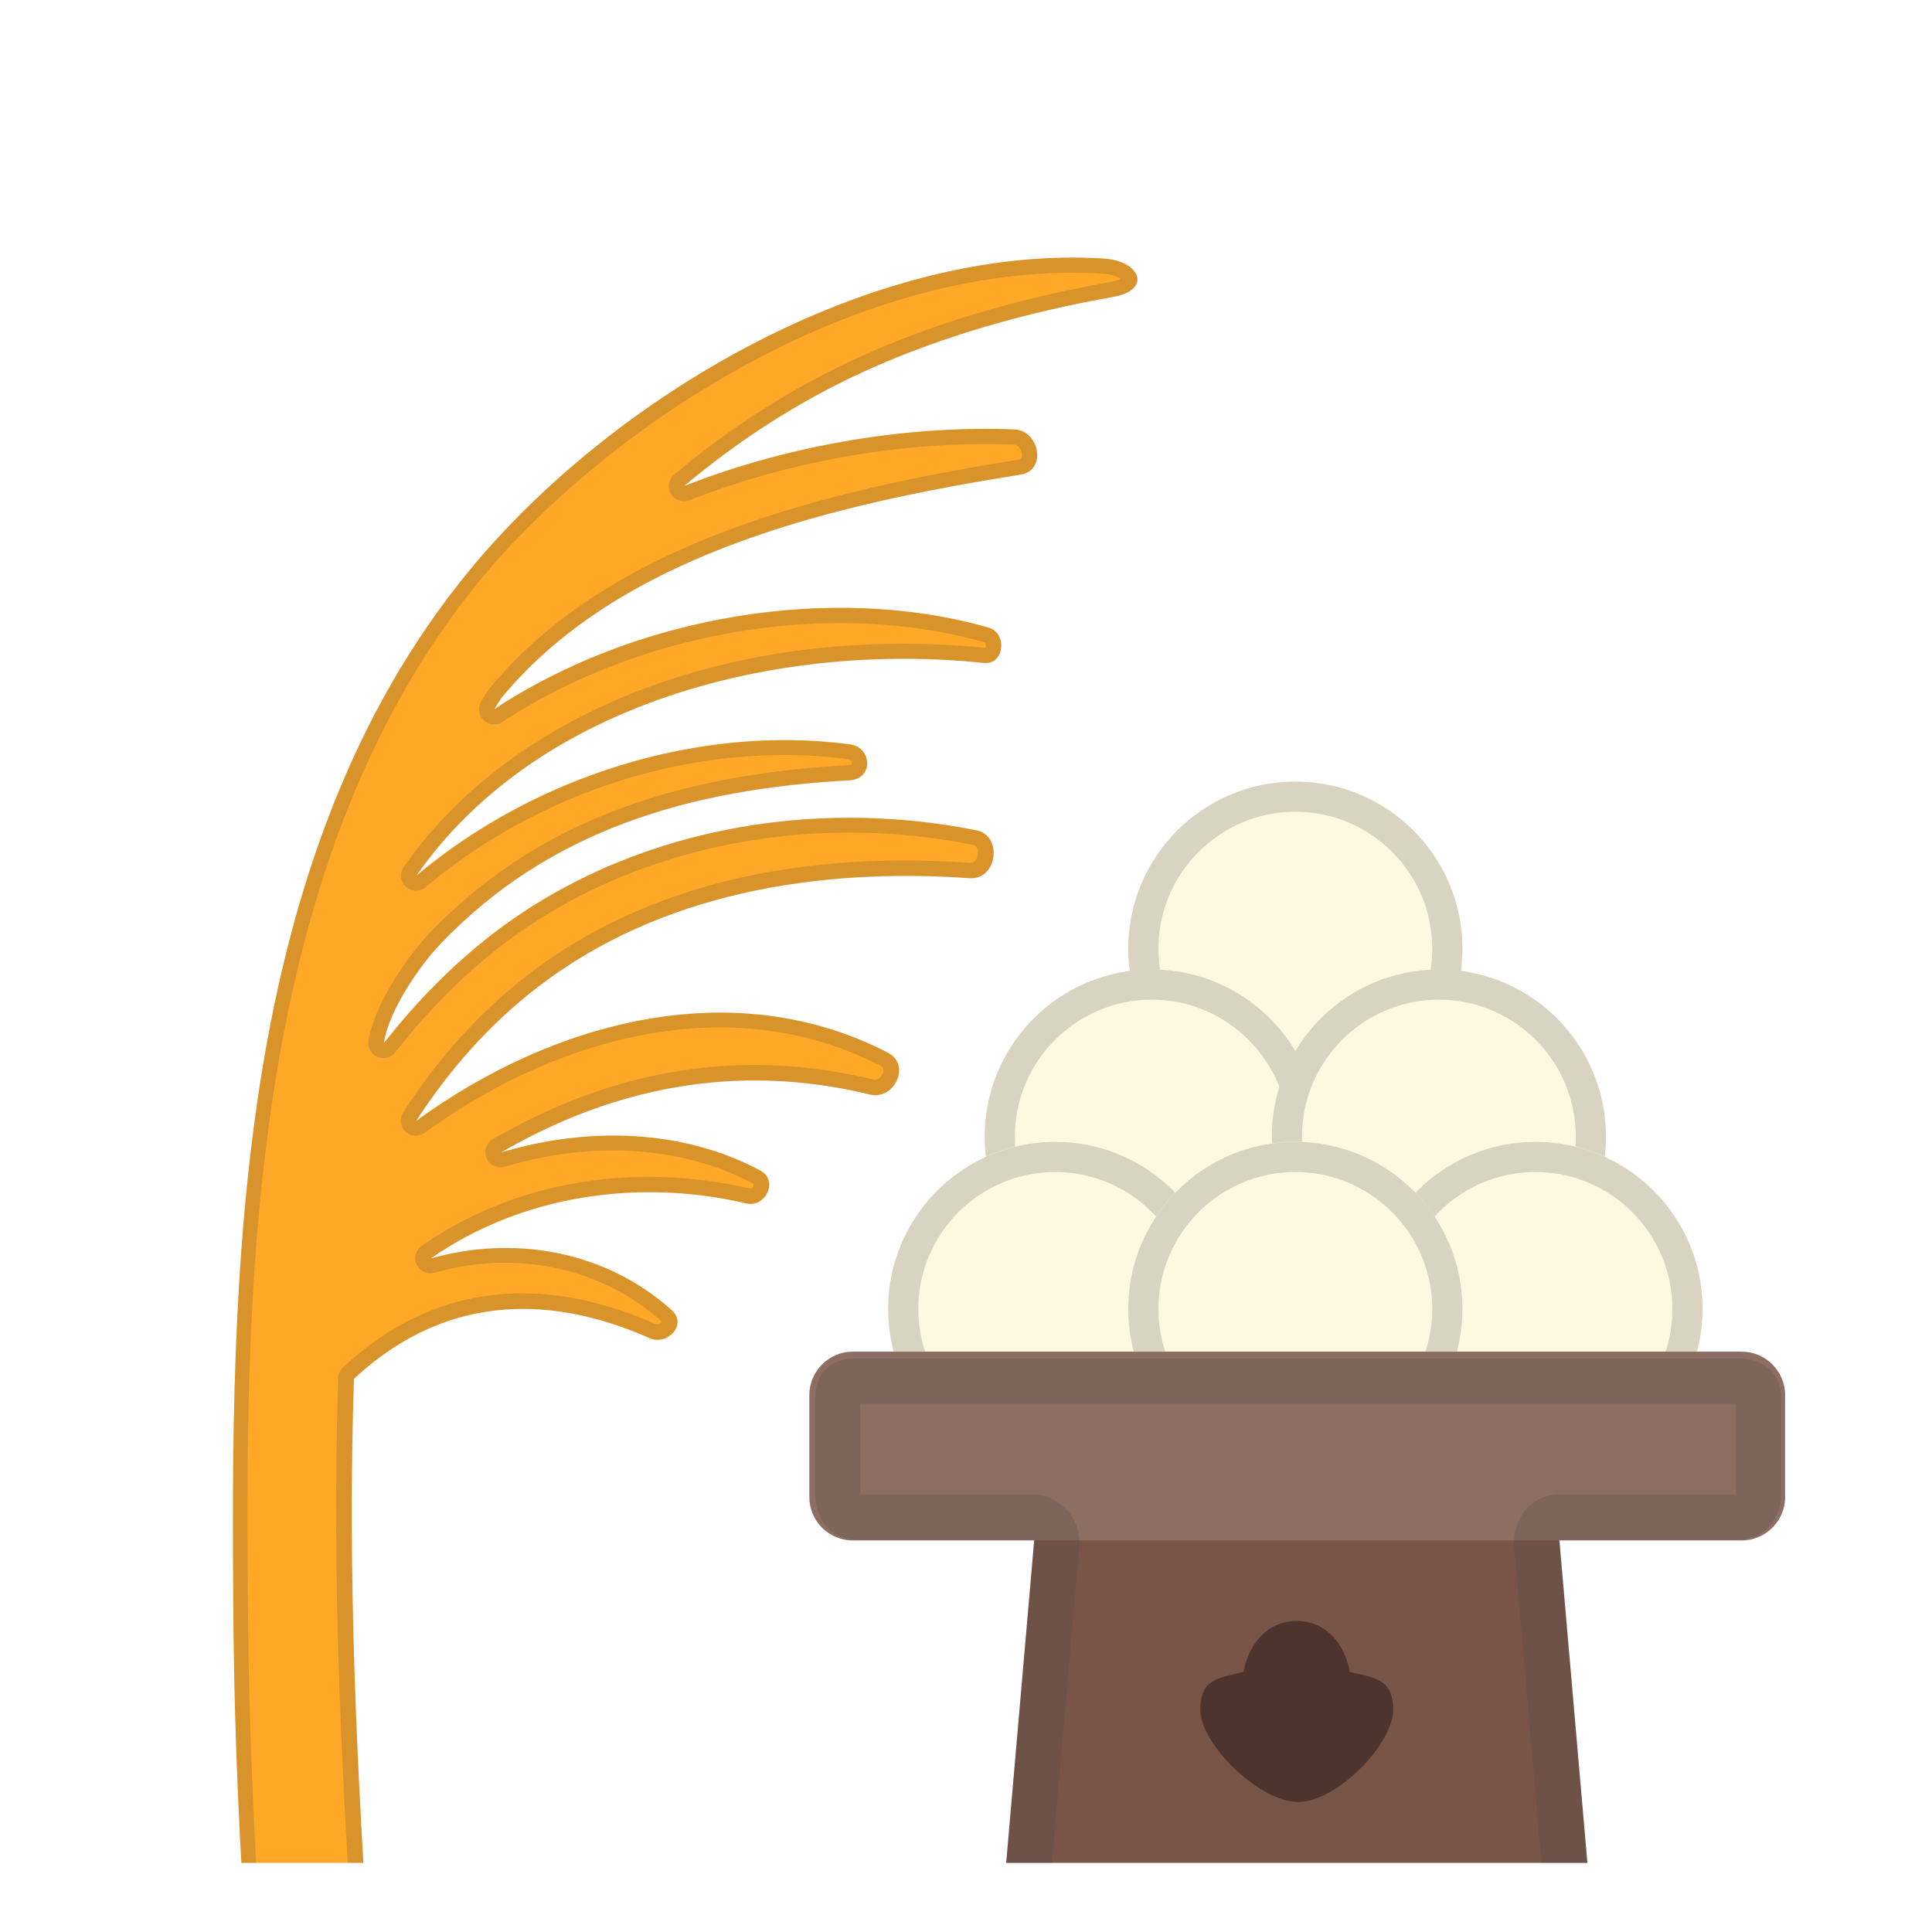
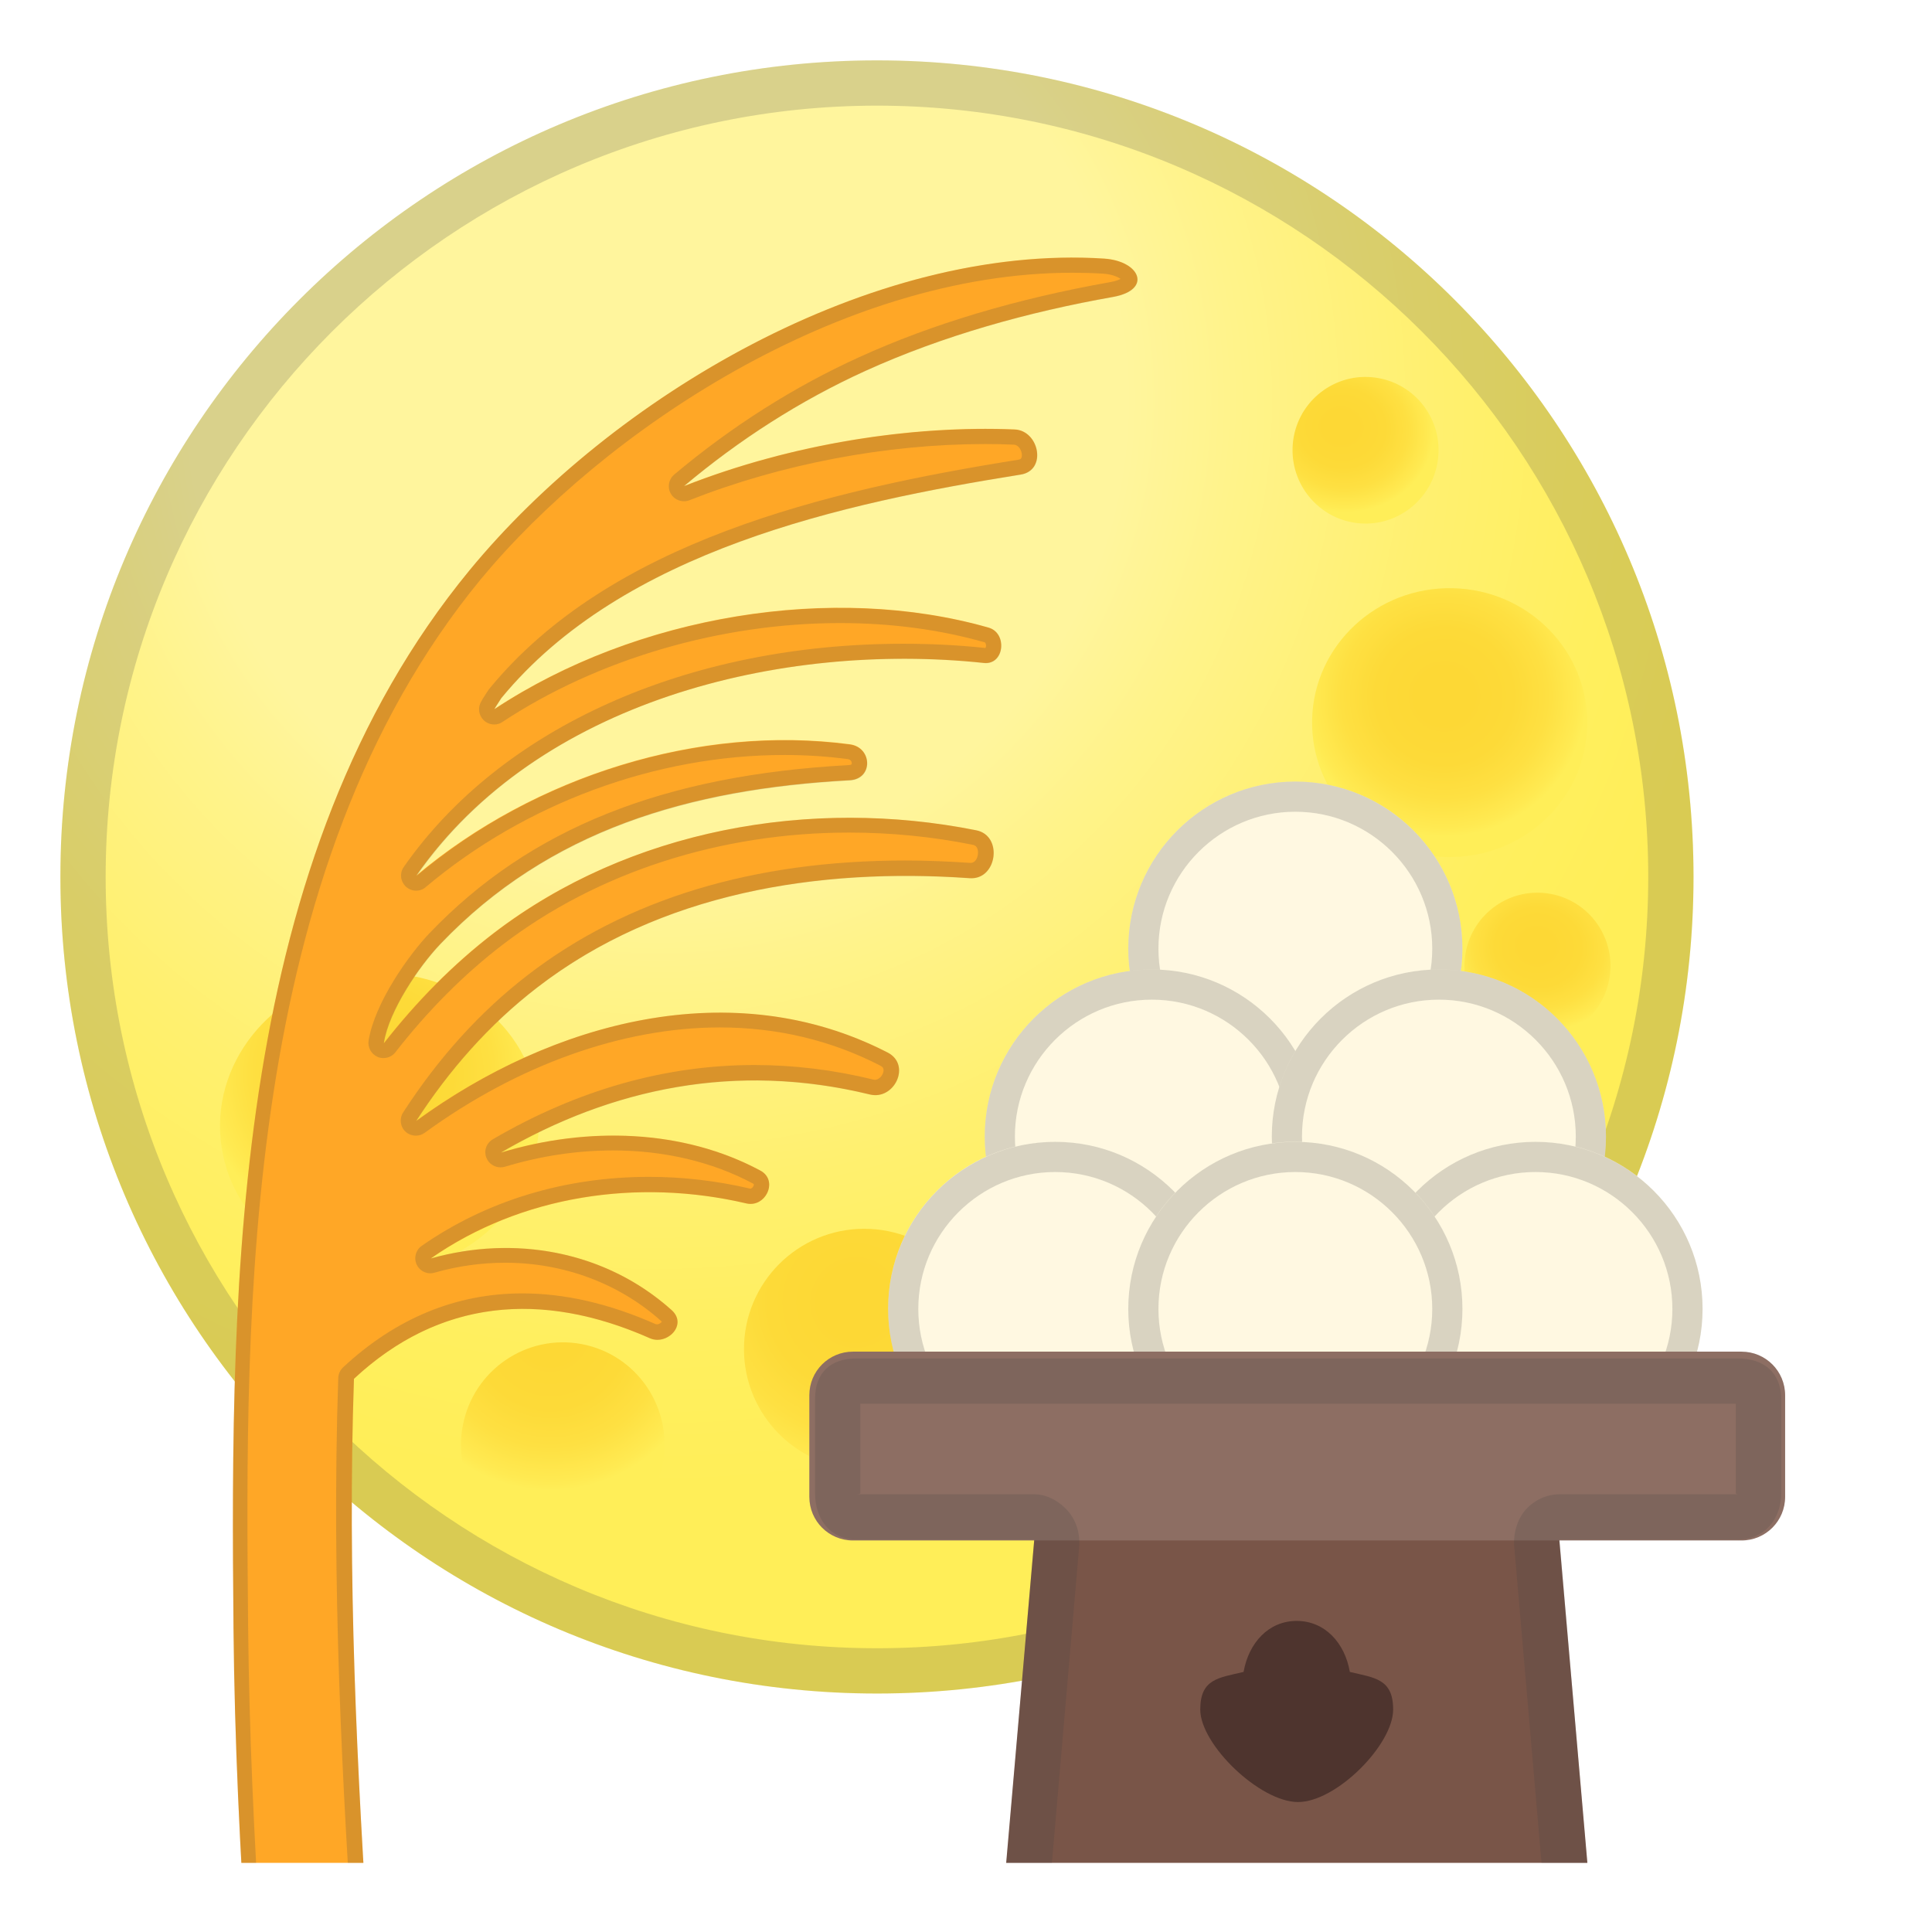
<svg xmlns="http://www.w3.org/2000/svg" xmlns:xlink="http://www.w3.org/1999/xlink" viewBox="0 0 128 128">
  <defs>
    <rect id="g" height="120" width="120" x="4" y="3.42" />
  </defs>
  <clipPath id="a">
    <use xlink:href="#g" />
  </clipPath>
-   <mask id="f" height="108.2" maskUnits="userSpaceOnUse" width="108.2" x="4" y="4" />
-   <g clip-path="url(#a)" mask="url(#f)">
+   <g clip-path="url(#a)">
    <radialGradient id="e" cx="43.532" cy="26.472" gradientUnits="userSpaceOnUse" r="85.832">
      <stop offset=".362" stop-color="#FFF59D" />
      <stop offset=".449" stop-color="#FFF38A" />
      <stop offset=".603" stop-color="#FFF06F" />
      <stop offset=".739" stop-color="#FFEF5E" />
      <stop offset=".841" stop-color="#FFEE58" />
    </radialGradient>
    <circle cx="58.1" cy="58.1" fill="url(#e)" r="54.1" />
-     <circle cx="58.1" cy="58.1" fill="none" r="54.1" />
-     <circle cx="58.1" cy="58.1" fill="none" r="54.1" />
    <radialGradient id="d" cx="24.612" cy="71.183" gradientUnits="userSpaceOnUse" r="12.718">
      <stop offset=".154" stop-color="#FDD835" />
      <stop offset=".426" stop-color="#FDDA38" />
      <stop offset=".638" stop-color="#FEE042" />
      <stop offset=".829" stop-color="#FFEA52" />
      <stop offset=".878" stop-color="#FFEE58" />
    </radialGradient>
    <path d="m35.61 72.84c0.82 5.41-3.21 10.51-8.99 11.38s-11.12-2.81-11.94-8.22 3.21-10.51 8.99-11.38 11.12 2.81 11.94 8.22z" fill="url(#d)" />
    <radialGradient id="c" cx="36.461" cy="88.236" gradientUnits="userSpaceOnUse" r="11.949">
      <stop offset=".154" stop-color="#FDD835" />
      <stop offset=".426" stop-color="#FDDA38" />
      <stop offset=".638" stop-color="#FEE042" />
      <stop offset=".829" stop-color="#FFEA52" />
      <stop offset=".878" stop-color="#FFEE58" />
    </radialGradient>
    <path d="m43.91 96.95c-0.69 3.68-4.22 6.1-7.88 5.41s-6.07-4.23-5.37-7.9c0.69-3.68 4.22-6.1 7.88-5.41 3.65 0.69 6.06 4.22 5.37 7.9z" fill="url(#c)" />
    <g opacity=".2">
      <path d="M58.1,7c28.18,0,51.1,22.92,51.1,51.1s-22.92,51.1-51.1,51.1C29.92,109.2,7,86.28,7,58.1 S29.92,7,58.1,7 M58.1,4C28.22,4,4,28.22,4,58.1s24.22,54.1,54.1,54.1s54.1-24.22,54.1-54.1S87.98,4,58.1,4L58.1,4z" fill="#424242" />
    </g>
    <radialGradient id="b" cx="56.687" cy="86.288" gradientUnits="userSpaceOnUse" r="13.546">
      <stop offset=".154" stop-color="#FDD835" />
      <stop offset=".426" stop-color="#FDDA38" />
      <stop offset=".638" stop-color="#FEE042" />
      <stop offset=".829" stop-color="#FFEA52" />
      <stop offset=".878" stop-color="#FFEE58" />
    </radialGradient>
    <circle cx="57.26" cy="89.38" fill="url(#b)" r="7.97" />
    <radialGradient id="k" cx="99.311" cy="23.849" gradientTransform="matrix(.0682 .9977 -1.0103 .069 113.02 -54.601)" gradientUnits="userSpaceOnUse" r="10.584">
      <stop offset=".154" stop-color="#FDD835" />
      <stop offset=".426" stop-color="#FDDA38" />
      <stop offset=".638" stop-color="#FEE042" />
      <stop offset=".829" stop-color="#FFEA52" />
      <stop offset=".878" stop-color="#FFEE58" />
    </radialGradient>
    <path d="m105.16 48.07c-0.11 4.92-4.27 8.82-9.31 8.71-5.03-0.11-9.03-4.19-8.92-9.1s4.27-8.82 9.31-8.71c5.03 0.1 9.03 4.18 8.92 9.1z" fill="url(#k)" />
    <radialGradient id="j" cx="83.94" cy="-7.736" fx="83.588" fy="-8.139" gradientTransform="matrix(.9964 .0852 -.0775 .9066 17.837 62.849)" gradientUnits="userSpaceOnUse" r="6.736">
      <stop offset=".154" stop-color="#FDD835" />
      <stop offset=".426" stop-color="#FDDA38" />
      <stop offset=".638" stop-color="#FEE042" />
      <stop offset=".829" stop-color="#FFEA52" />
      <stop offset=".878" stop-color="#FFEE58" />
    </radialGradient>
    <path d="m106.68 64.41c-0.23 2.67-2.57 4.66-5.23 4.43s-4.63-2.58-4.41-5.25 2.57-4.66 5.23-4.43c2.67 0.23 4.64 2.58 4.41 5.25z" fill="url(#j)" />
    <radialGradient id="i" cx="68.089" cy="-40.901" fx="67.737" fy="-41.304" gradientTransform="matrix(.9964 .0852 -.0775 .9066 18.092 59.872)" gradientUnits="userSpaceOnUse" r="6.736">
      <stop offset=".154" stop-color="#FDD835" />
      <stop offset=".426" stop-color="#FDDA38" />
      <stop offset=".638" stop-color="#FEE042" />
      <stop offset=".829" stop-color="#FFEA52" />
      <stop offset=".878" stop-color="#FFEE58" />
    </radialGradient>
    <path d="m95.29 30.24c-0.23 2.67-2.57 4.66-5.23 4.43s-4.63-2.58-4.41-5.25 2.57-4.66 5.23-4.43c2.67 0.23 4.64 2.58 4.41 5.25z" fill="url(#i)" />
    <radialGradient id="h" cx="77.237" cy="10.937" fx="76.885" fy="10.534" gradientTransform="matrix(.9964 .0852 -.0775 .9066 17.694 64.525)" gradientUnits="userSpaceOnUse" r="6.736">
      <stop offset=".154" stop-color="#FDD835" />
      <stop offset=".426" stop-color="#FDDA38" />
      <stop offset=".638" stop-color="#FEE042" />
      <stop offset=".829" stop-color="#FFEA52" />
      <stop offset=".878" stop-color="#FFEE58" />
    </radialGradient>
    <path d="m99.09 82.45c-0.23 2.67-2.57 4.66-5.23 4.43s-4.63-2.58-4.41-5.25 2.57-4.66 5.23-4.43c2.66 0.22 4.63 2.57 4.41 5.25z" fill="url(#h)" />
  </g>
  <g clip-path="url(#a)">
    <polygon fill="#795548" points="105.63 128.73 66.2 128.73 69.29 93.18 102.54 93.18" />
    <circle cx="85.82" cy="62.85" fill="#FFF8E1" r="11.07" />
    <g opacity=".2">
      <path d="m85.82 53.78c5 0 9.07 4.07 9.07 9.07s-4.07 9.07-9.07 9.07-9.07-4.07-9.07-9.07 4.07-9.07 9.07-9.07m0-2c-6.11 0-11.07 4.96-11.07 11.07s4.96 11.07 11.07 11.07 11.07-4.96 11.07-11.07-4.96-11.07-11.07-11.07z" fill="#424242" />
    </g>
    <circle cx="76.31" cy="75.3" fill="#FFF8E1" r="11.07" />
    <g opacity=".2">
      <path d="m76.31 66.23c5 0 9.07 4.07 9.07 9.07s-4.07 9.07-9.07 9.07-9.07-4.07-9.07-9.07 4.07-9.07 9.07-9.07m0-2c-6.11 0-11.07 4.96-11.07 11.07s4.96 11.07 11.07 11.07 11.07-4.96 11.07-11.07-4.96-11.07-11.07-11.07z" fill="#424242" />
    </g>
    <circle cx="95.33" cy="75.3" fill="#FFF8E1" r="11.07" />
    <g opacity=".2">
      <path d="m95.33 66.23c5 0 9.07 4.07 9.07 9.07s-4.07 9.07-9.07 9.07-9.07-4.07-9.07-9.07 4.07-9.07 9.07-9.07m0-2c-6.11 0-11.07 4.96-11.07 11.07s4.96 11.07 11.07 11.07 11.07-4.96 11.07-11.07-4.95-11.07-11.07-11.07z" fill="#424242" />
    </g>
    <circle cx="69.91" cy="86.71" fill="#FFF8E1" r="11.07" />
    <circle cx="101.73" cy="86.71" fill="#FFF8E1" r="11.07" />
    <g opacity=".2">
      <path d="m69.91 77.65c5 0 9.07 4.07 9.07 9.07s-4.07 9.07-9.07 9.07-9.07-4.07-9.07-9.07 4.07-9.07 9.07-9.07m0-2c-6.11 0-11.07 4.96-11.07 11.07s4.96 11.07 11.07 11.07 11.07-4.96 11.07-11.07c0-6.12-4.96-11.07-11.07-11.07z" fill="#424242" />
    </g>
    <g opacity=".2">
      <path d="m101.73 77.65c5 0 9.07 4.07 9.07 9.07s-4.07 9.07-9.07 9.07-9.07-4.07-9.07-9.07 4.07-9.07 9.07-9.07m0-2c-6.11 0-11.07 4.96-11.07 11.07s4.96 11.07 11.07 11.07 11.07-4.96 11.07-11.07c0-6.12-4.96-11.07-11.07-11.07z" fill="#424242" />
    </g>
    <circle cx="85.82" cy="86.71" fill="#FFF8E1" r="11.07" />
    <g opacity=".2">
      <path d="m85.82 77.65c5 0 9.07 4.07 9.07 9.07s-4.07 9.07-9.07 9.07-9.07-4.07-9.07-9.07 4.07-9.07 9.07-9.07m0-2c-6.11 0-11.07 4.96-11.07 11.07s4.96 11.07 11.07 11.07 11.07-4.96 11.07-11.07c0-6.12-4.96-11.07-11.07-11.07z" fill="#424242" />
    </g>
    <path d="m115.38 102.06h-58.87c-1.6 0-2.89-1.29-2.89-2.89v-6.73c0-1.6 1.29-2.89 2.89-2.89h58.87c1.6 0 2.89 1.29 2.89 2.89v6.73c0 1.6-1.29 2.89-2.89 2.89z" fill="#8D6E63" />
    <g opacity=".2">
      <path d="m115.14 93c0.07 0-0.14-0.39-0.14-0.32v6.25c0 0.07 0.21 0.07 0.14 0.07h-11.83c-0.84 0-1.64 0.38-2.21 1s-0.85 1.6-0.78 2.44l2.03 23.56h-32.88l2.03-23.55c0.07-0.84-0.21-1.76-0.78-2.38-0.56-0.62-1.36-1.07-2.2-1.07h-11.77c-0.07 0 0.25 0 0.25-0.07v-6.25c0-0.07-0.32 0.32-0.25 0.32h58.25m0.14-3h-58.39c-1.73 0-2.75 0.95-2.75 2.68v6.25c0 1.73 1.02 3.07 2.75 3.07h11.77l-2.32 27h39.43l-2.31-27h11.83c1.73 0 2.86-1.34 2.86-3.07v-6.25c-0.01-1.73-1.14-2.68-2.87-2.68z" fill="#424242" />
    </g>
  </g>
  <path clip-path="url(#a)" d="m89.43 110.77c-0.33-1.93-1.66-3.38-3.52-3.38s-3.18 1.45-3.52 3.38c-1.64 0.39-2.87 0.45-2.87 2.49 0 2.33 3.95 6.13 6.48 6.13s6.3-3.79 6.3-6.13c0-2.04-1.23-2.1-2.87-2.49z" fill="#4E342E" />
  <path clip-path="url(#a)" d="m73.14 17.13c-15.46-0.98-32.59 9.18-42.03 20.65-15.68 19.06-15.86 46.61-15.64 70.1 0.07 7.44 0.43 14.85 0.93 22.27 0.31 4.61 8.41 4.64 8.1 0-0.86-12.82-1.49-25.89-1.05-38.8 5.63-5.25 12.4-5.88 19.6-2.69 1.14 0.5 2.54-0.89 1.44-1.87-4.46-3.99-10.53-4.95-15.95-3.41 5.99-4.18 13.72-5.33 20.91-3.65 1.27 0.3 2.15-1.52 0.92-2.18-5.1-2.74-11.44-2.93-17.19-1.19 7.36-4.29 15.61-6.01 24.45-3.85 1.62 0.4 2.76-1.97 1.17-2.78-10.28-5.29-22.21-2.04-31.23 4.53 2.17-3.35 4.81-6.37 8.02-8.84 8.14-6.28 18.63-7.95 28.66-7.24 1.8 0.13 2.22-2.81 0.43-3.17-10.97-2.2-22.98-0.07-31.96 6.8-2.7 2.07-5.14 4.55-7.29 7.3l0.01-0.08c0.33-2.07 2.29-4.98 3.74-6.5 7.18-7.52 16.47-10.27 27.12-10.84 1.57-0.09 1.49-2.19 0-2.38-9.96-1.32-20.86 2.09-28.72 8.7 8.05-11.55 24.13-15.51 37.6-14.09 1.37 0.14 1.57-1.98 0.32-2.34-10.31-2.95-23.3-0.84-32.75 5.4 0.04-0.07 0.08-0.14 0.12-0.2 0.11-0.18 0.23-0.36 0.34-0.53 8.04-9.78 22.66-12.93 34.41-14.81 1.76-0.28 1.23-2.92-0.4-2.99-6.81-0.28-14.73 0.93-21.9 3.75 3.65-3.07 7.68-5.66 12.01-7.63 5.18-2.35 10.82-3.91 16.41-4.9 2.62-0.47 1.79-2.39-0.6-2.54z" fill="#FFA726" />
  <g clip-path="url(#a)" opacity=".2">
    <path d="m71.05 18.07c0.68 0 1.36 0.02 2.02 0.06 0.6 0.04 0.99 0.21 1.17 0.35-0.12 0.06-0.34 0.15-0.68 0.21-6.2 1.1-11.81 2.77-16.65 4.98-4.31 1.96-8.43 4.57-12.24 7.77-0.38 0.32-0.47 0.86-0.22 1.28 0.18 0.31 0.52 0.49 0.86 0.49 0.12 0 0.25-0.02 0.37-0.07 6.09-2.4 13.04-3.72 19.56-3.72 0.65 0 1.29 0.01 1.92 0.04 0.34 0.01 0.53 0.4 0.54 0.66 0.02 0.3-0.13 0.32-0.25 0.34-12.84 2.05-27.05 5.46-35.02 15.16-0.03 0.03-0.05 0.07-0.08 0.11l-0.14 0.21c-0.07 0.11-0.14 0.22-0.21 0.33-0.03 0.05-0.05 0.09-0.08 0.14l-0.04 0.07c-0.24 0.4-0.17 0.91 0.17 1.24 0.19 0.18 0.44 0.28 0.69 0.28 0.19 0 0.38-0.05 0.55-0.17 6.3-4.16 14.45-6.55 22.37-6.55 3.38 0 6.59 0.43 9.56 1.27 0.03 0.01 0.06 0.02 0.09 0.11 0.04 0.13 0 0.26-0.03 0.27-1.78-0.19-3.6-0.28-5.42-0.28-14.28 0-26.65 5.53-33.11 14.79-0.29 0.41-0.22 0.97 0.15 1.31 0.19 0.17 0.43 0.26 0.67 0.26 0.23 0 0.46-0.08 0.64-0.24 6.6-5.56 15.26-8.75 23.75-8.75 1.42 0 2.83 0.09 4.19 0.27 0.27 0.04 0.28 0.22 0.28 0.28 0 0.05 0 0.11-0.2 0.12-12.31 0.67-21.13 4.2-27.76 11.12-1.35 1.41-3.63 4.58-4.05 7.13-0.07 0.45 0.17 0.89 0.59 1.08 0.13 0.06 0.27 0.08 0.4 0.08 0.3 0 0.6-0.14 0.79-0.39 2.15-2.76 4.54-5.16 7.1-7.12 6.26-4.79 14.42-7.43 22.96-7.43 2.75 0 5.51 0.27 8.19 0.81 0.36 0.07 0.36 0.45 0.34 0.62 0 0.02-0.06 0.58-0.5 0.58-1.45-0.1-2.9-0.16-4.31-0.16-10.07 0-18.5 2.56-25.03 7.6-3.13 2.41-5.9 5.47-8.24 9.09-0.26 0.4-0.2 0.94 0.15 1.27 0.19 0.18 0.44 0.27 0.69 0.27 0.21 0 0.41-0.06 0.59-0.19 6.18-4.5 13.12-6.98 19.55-6.98 3.79 0 7.37 0.85 10.63 2.53 0.16 0.08 0.26 0.19 0.2 0.43-0.06 0.25-0.29 0.51-0.56 0.51-0.04 0-0.08-0.01-0.12-0.02-2.61-0.64-5.25-0.96-7.85-0.96-5.91 0-11.74 1.65-17.34 4.92-0.44 0.26-0.62 0.8-0.41 1.26 0.16 0.37 0.53 0.6 0.92 0.6 0.1 0 0.19-0.01 0.29-0.04 2.38-0.72 4.79-1.08 7.18-1.08 3.38 0 6.58 0.76 9.25 2.19 0.05 0.03 0.06 0.05 0.06 0.05 0.01 0.02 0 0.1-0.06 0.18-0.02 0.03-0.09 0.11-0.17 0.11-0.02 0-0.03 0-0.05-0.01-2.19-0.51-4.43-0.77-6.66-0.77-5.57 0-10.77 1.58-15.06 4.57-0.4 0.28-0.54 0.81-0.33 1.25 0.17 0.36 0.53 0.57 0.9 0.57 0.09 0 0.18-0.01 0.27-0.04 1.54-0.44 3.12-0.66 4.69-0.66 3.88 0 7.54 1.37 10.32 3.85 0.03 0.03 0.05 0.05 0.06 0.05-0.04 0.07-0.17 0.18-0.33 0.18-0.04 0-0.07-0.01-0.1-0.02-3.04-1.35-6-2.03-8.81-2.03-4.39 0-8.39 1.65-11.88 4.9-0.19 0.18-0.31 0.43-0.32 0.7-0.46 13.57 0.28 27.28 1.06 38.9 0.04 0.63-0.13 1.16-0.5 1.56-0.49 0.53-1.36 0.84-2.31 0.84-1.51 0-3.18-0.79-3.29-2.54-0.57-8.51-0.86-15.57-0.93-22.21-0.2-21.17-0.46-50.16 15.41-69.46 8.09-9.77 23.79-20.31 39.2-20.31m0-1c-14.89 0-30.93 9.76-39.94 20.71-15.68 19.06-15.86 46.61-15.64 70.1 0.07 7.44 0.43 14.85 0.93 22.27 0.15 2.31 2.26 3.47 4.29 3.47 2.02 0 3.96-1.15 3.81-3.47-0.86-12.82-1.49-25.89-1.05-38.8 3.38-3.15 7.16-4.63 11.2-4.63 2.7 0 5.52 0.66 8.4 1.94 0.17 0.07 0.34 0.11 0.5 0.11 0.99 0 1.88-1.14 0.94-1.98-3.13-2.8-7.05-4.11-10.99-4.11-1.67 0-3.35 0.24-4.96 0.69 4.22-2.95 9.32-4.39 14.48-4.39 2.15 0 4.31 0.25 6.43 0.75 0.1 0.02 0.19 0.03 0.28 0.03 1.11 0 1.78-1.6 0.64-2.21-2.95-1.58-6.3-2.31-9.72-2.31-2.5 0-5.03 0.39-7.46 1.13 5.2-3.03 10.85-4.78 16.84-4.78 2.48 0 5.02 0.3 7.61 0.93 0.12 0.03 0.24 0.04 0.36 0.04 1.42 0 2.28-2.07 0.81-2.83-3.56-1.83-7.32-2.64-11.09-2.64-7.11 0-14.25 2.88-20.14 7.18 2.17-3.35 4.81-6.37 8.02-8.84 6.99-5.4 15.74-7.39 24.42-7.39 1.42 0 2.83 0.05 4.24 0.15h0.11c1.71 0 2.07-2.83 0.32-3.18-2.75-0.55-5.57-0.83-8.39-0.83-8.42 0-16.84 2.49-23.57 7.64-2.7 2.07-5.14 4.55-7.29 7.3v-0.03c0.34-2.1 2.31-5.04 3.78-6.57 7.18-7.5 16.45-10.23 27.09-10.81 1.57-0.09 1.49-2.19 0-2.38-1.43-0.19-2.87-0.28-4.32-0.28-8.7 0-17.66 3.31-24.39 8.99 7-10.09 20.1-14.39 32.27-14.39 1.8 0 3.58 0.09 5.32 0.28 0.04 0 0.09 0.01 0.13 0.01 1.25 0 1.4-2 0.19-2.35-3.09-0.88-6.42-1.31-9.83-1.31-7.95 0-16.3 2.34-22.92 6.71 0.04-0.07 0.08-0.14 0.12-0.2 0.11-0.18 0.23-0.36 0.34-0.53 8.04-9.78 22.66-12.93 34.41-14.81 1.76-0.28 1.23-2.92-0.4-2.99-0.65-0.03-1.3-0.04-1.97-0.04-6.34 0-13.44 1.23-19.93 3.79 3.65-3.07 7.68-5.66 12.01-7.63 5.18-2.35 10.82-3.91 16.41-4.9 2.62-0.47 1.8-2.39-0.6-2.54-0.7-0.05-1.4-0.07-2.1-0.07z" fill="#424242" />
  </g>
</svg>
